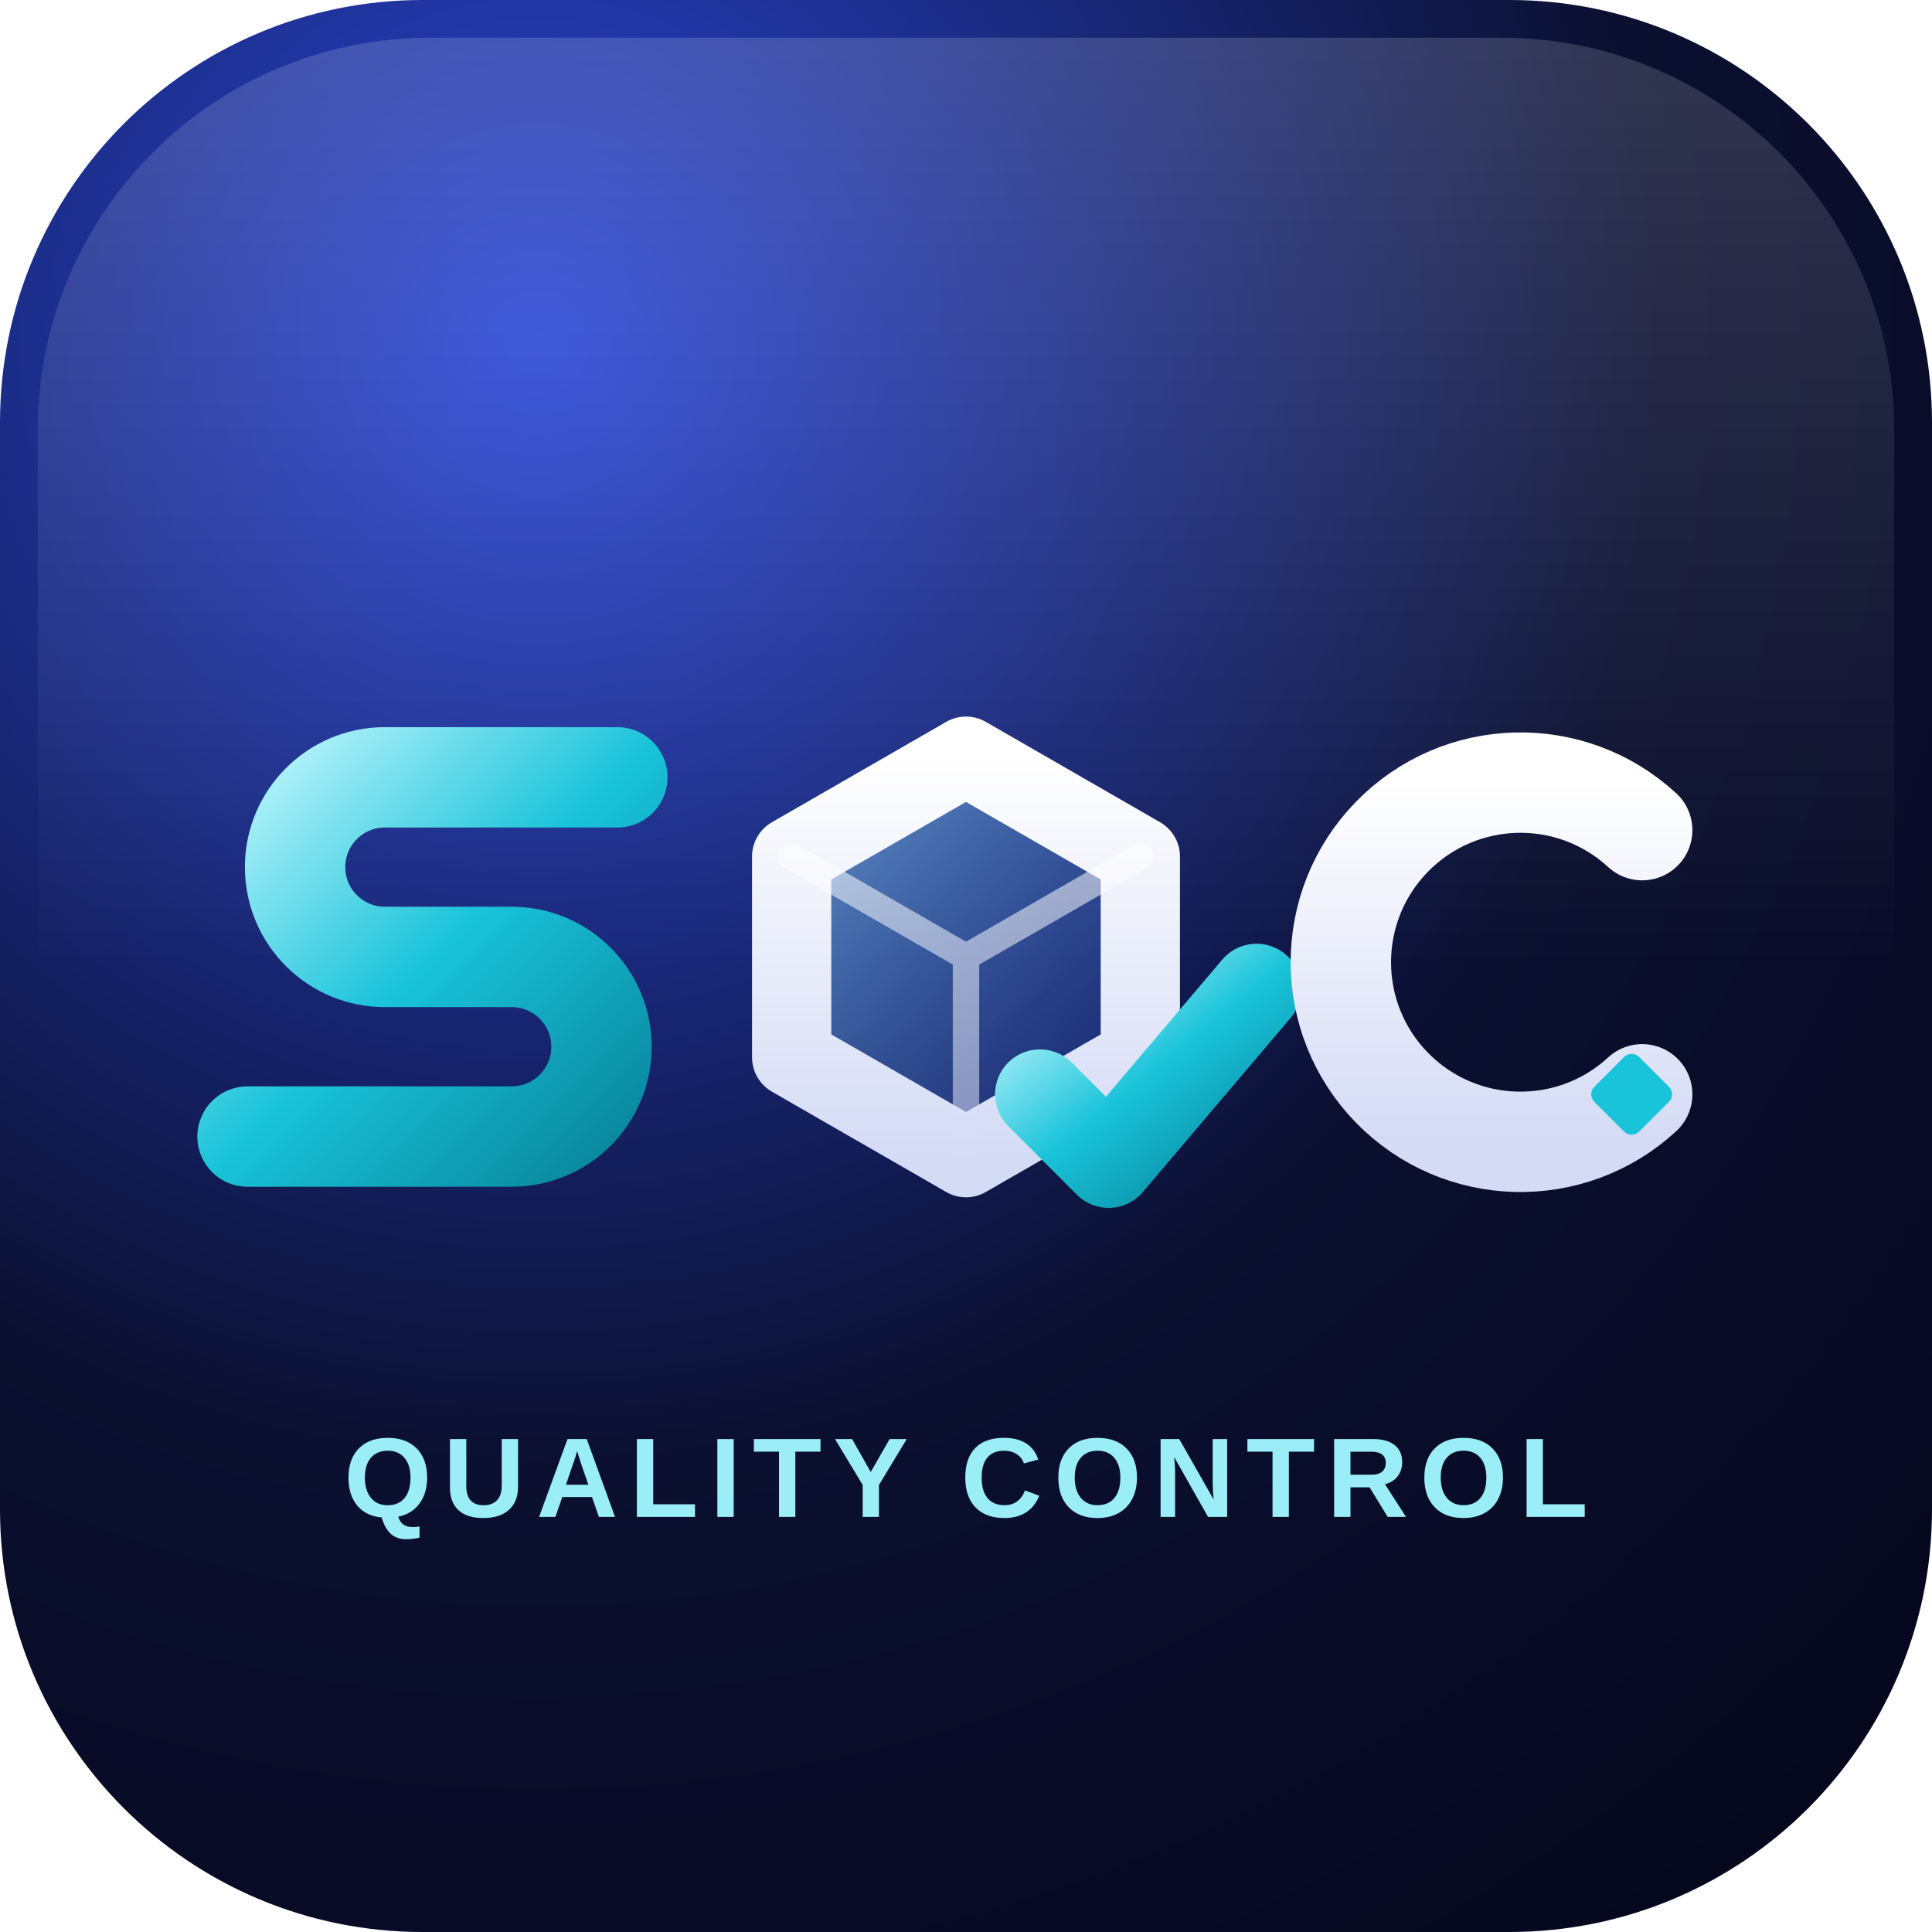
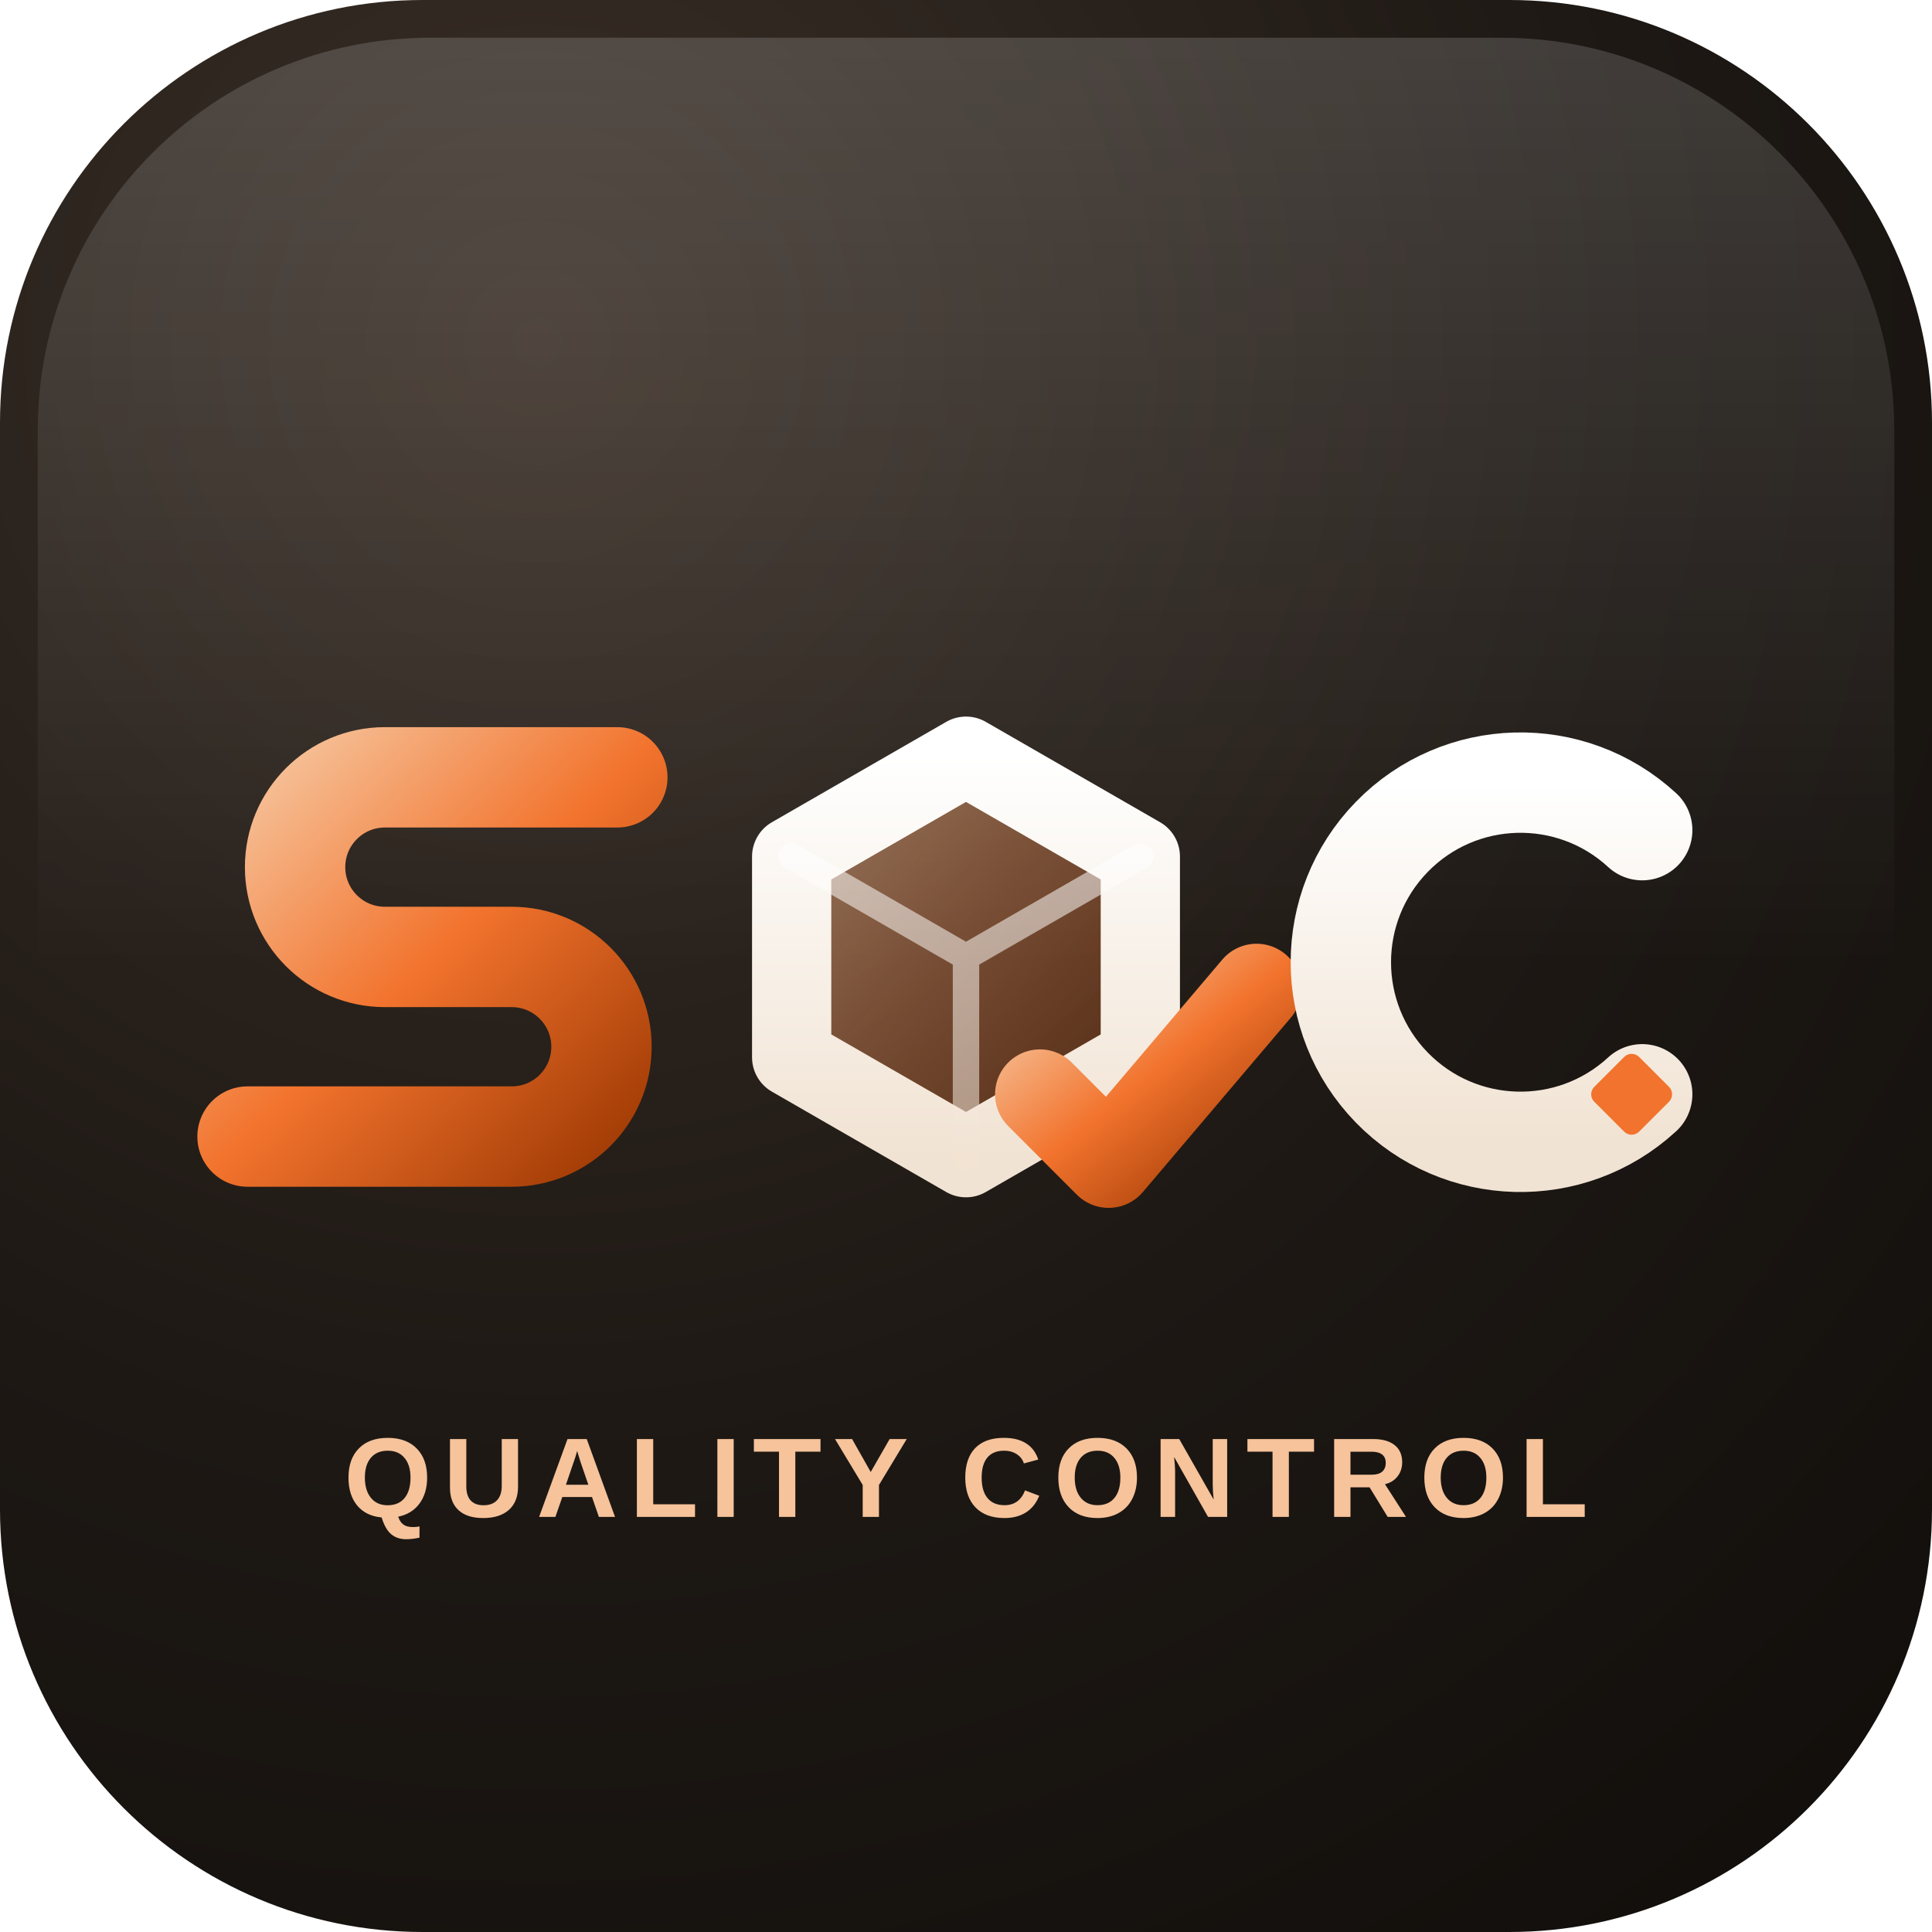
<svg xmlns="http://www.w3.org/2000/svg" viewBox="0 0 512 512" role="img" aria-label="SQC">
  <defs>
    <radialGradient id="bg" cx=".28" cy=".18" r="1.05">
-       <stop offset="0" stop-color="#2a46d6" />
-       <stop offset=".55" stop-color="#0b1030" />
-       <stop offset="1" stop-color="#04061a" />
+       <stop offset="0" stop-color="#3a2f27" />
+       <stop offset=".55" stop-color="#1d1814" />
+       <stop offset="1" stop-color="#110e0b" />
    </radialGradient>
    <linearGradient id="gl" x1="0" y1="0" x2="0" y2="1">
      <stop offset="0" stop-color="#ffffff" stop-opacity=".16" />
      <stop offset=".5" stop-color="#ffffff" stop-opacity="0" />
    </linearGradient>
    <linearGradient id="ci" x1="0" y1="0" x2="1" y2="1">
-       <stop offset="0" stop-color="#b6f3fa" />
-       <stop offset=".5" stop-color="#19c3d9" />
-       <stop offset="1" stop-color="#0a8aa0" />
+       <stop offset="0" stop-color="#f6c39b" />
+       <stop offset=".5" stop-color="#f2732d" />
+       <stop offset="1" stop-color="#a53e07" />
    </linearGradient>
    <linearGradient id="cf" x1="0" y1="0" x2="1" y2="1">
-       <stop offset="0" stop-color="#9beef7" stop-opacity=".55" />
-       <stop offset="1" stop-color="#2340c4" stop-opacity=".25" />
+       <stop offset="0" stop-color="#f6c39b" stop-opacity=".55" />
+       <stop offset="1" stop-color="#d9530e" stop-opacity=".25" />
    </linearGradient>
    <linearGradient id="cw" x1="0" y1="0" x2="0" y2="1">
      <stop offset="0" stop-color="#ffffff" />
-       <stop offset="1" stop-color="#d4dbf5" />
+       <stop offset="1" stop-color="#f1e3d3" />
    </linearGradient>
  </defs>
  <rect width="512" height="512" rx="112" fill="url(#bg)" />
  <rect x="10" y="10" width="492" height="492" rx="104" fill="url(#gl)" />
  <g transform="translate(46 178) scale(1.4)">
    <g fill="none" stroke-linecap="round" stroke-linejoin="round">
      <path stroke="url(#ci)" stroke-width="19" d="M84 20H40a17 17 0 0 0 0 34h24a17 17 0 0 1 0 34H14" />
      <polygon points="150,16 183,35 183,73 150,92 117,73 117,35" fill="url(#cf)" stroke="none" />
      <polygon points="150,16 183,35 183,73 150,92 117,73 117,35" stroke="url(#cw)" stroke-width="15" />
      <path stroke="url(#cw)" stroke-opacity=".55" stroke-width="5" d="M117 35 150 54 183 35M150 54v38" />
      <path stroke="url(#ci)" stroke-width="17" d="M164 80l13 13 28-33" />
      <path stroke="url(#cw)" stroke-width="19" d="M278 30a34 34 0 1 0 0 50" />
    </g>
-     <rect x="270" y="74" width="12" height="12" rx="2" transform="rotate(45 276 80)" fill="#19c3d9" />
+     <rect x="270" y="74" width="12" height="12" rx="2" transform="rotate(45 276 80)" fill="#f2732d" />
  </g>
-   <text x="256" y="402" text-anchor="middle" font-family="Montserrat,Arial,sans-serif" font-weight="800" font-size="30" letter-spacing="3" fill="#9beef7">QUALITY CONTROL</text>
+   <text x="256" y="402" text-anchor="middle" font-family="Montserrat,Arial,sans-serif" font-weight="800" font-size="30" letter-spacing="3" fill="#f6c39b">QUALITY CONTROL</text>
</svg>
